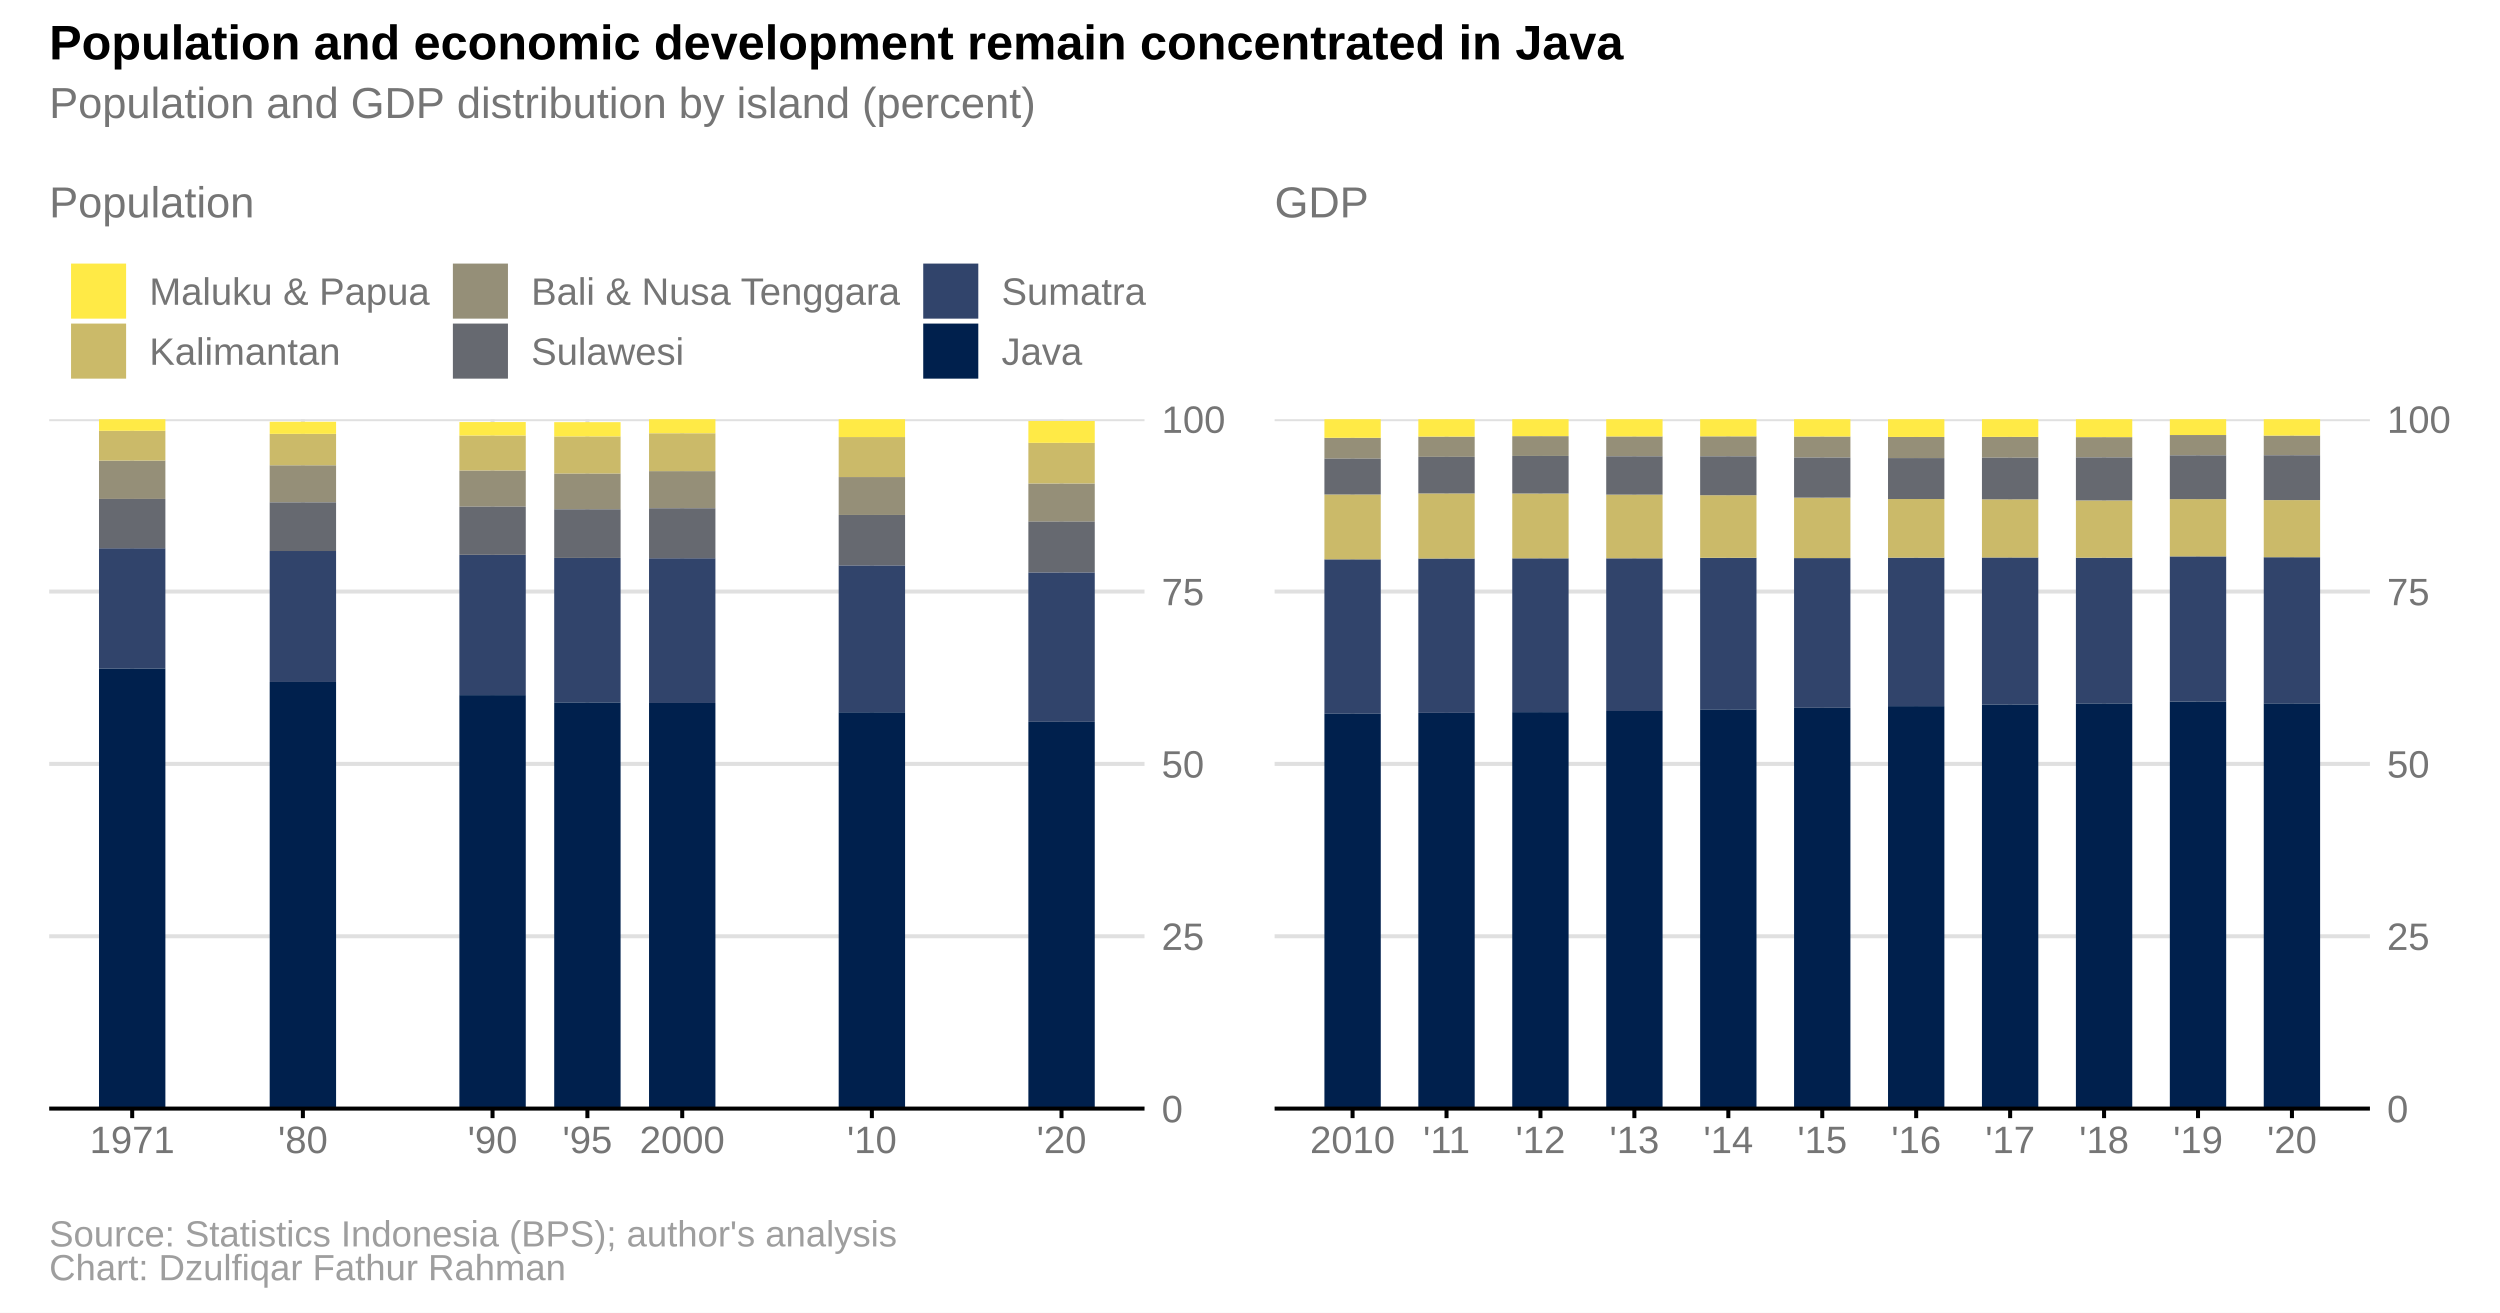
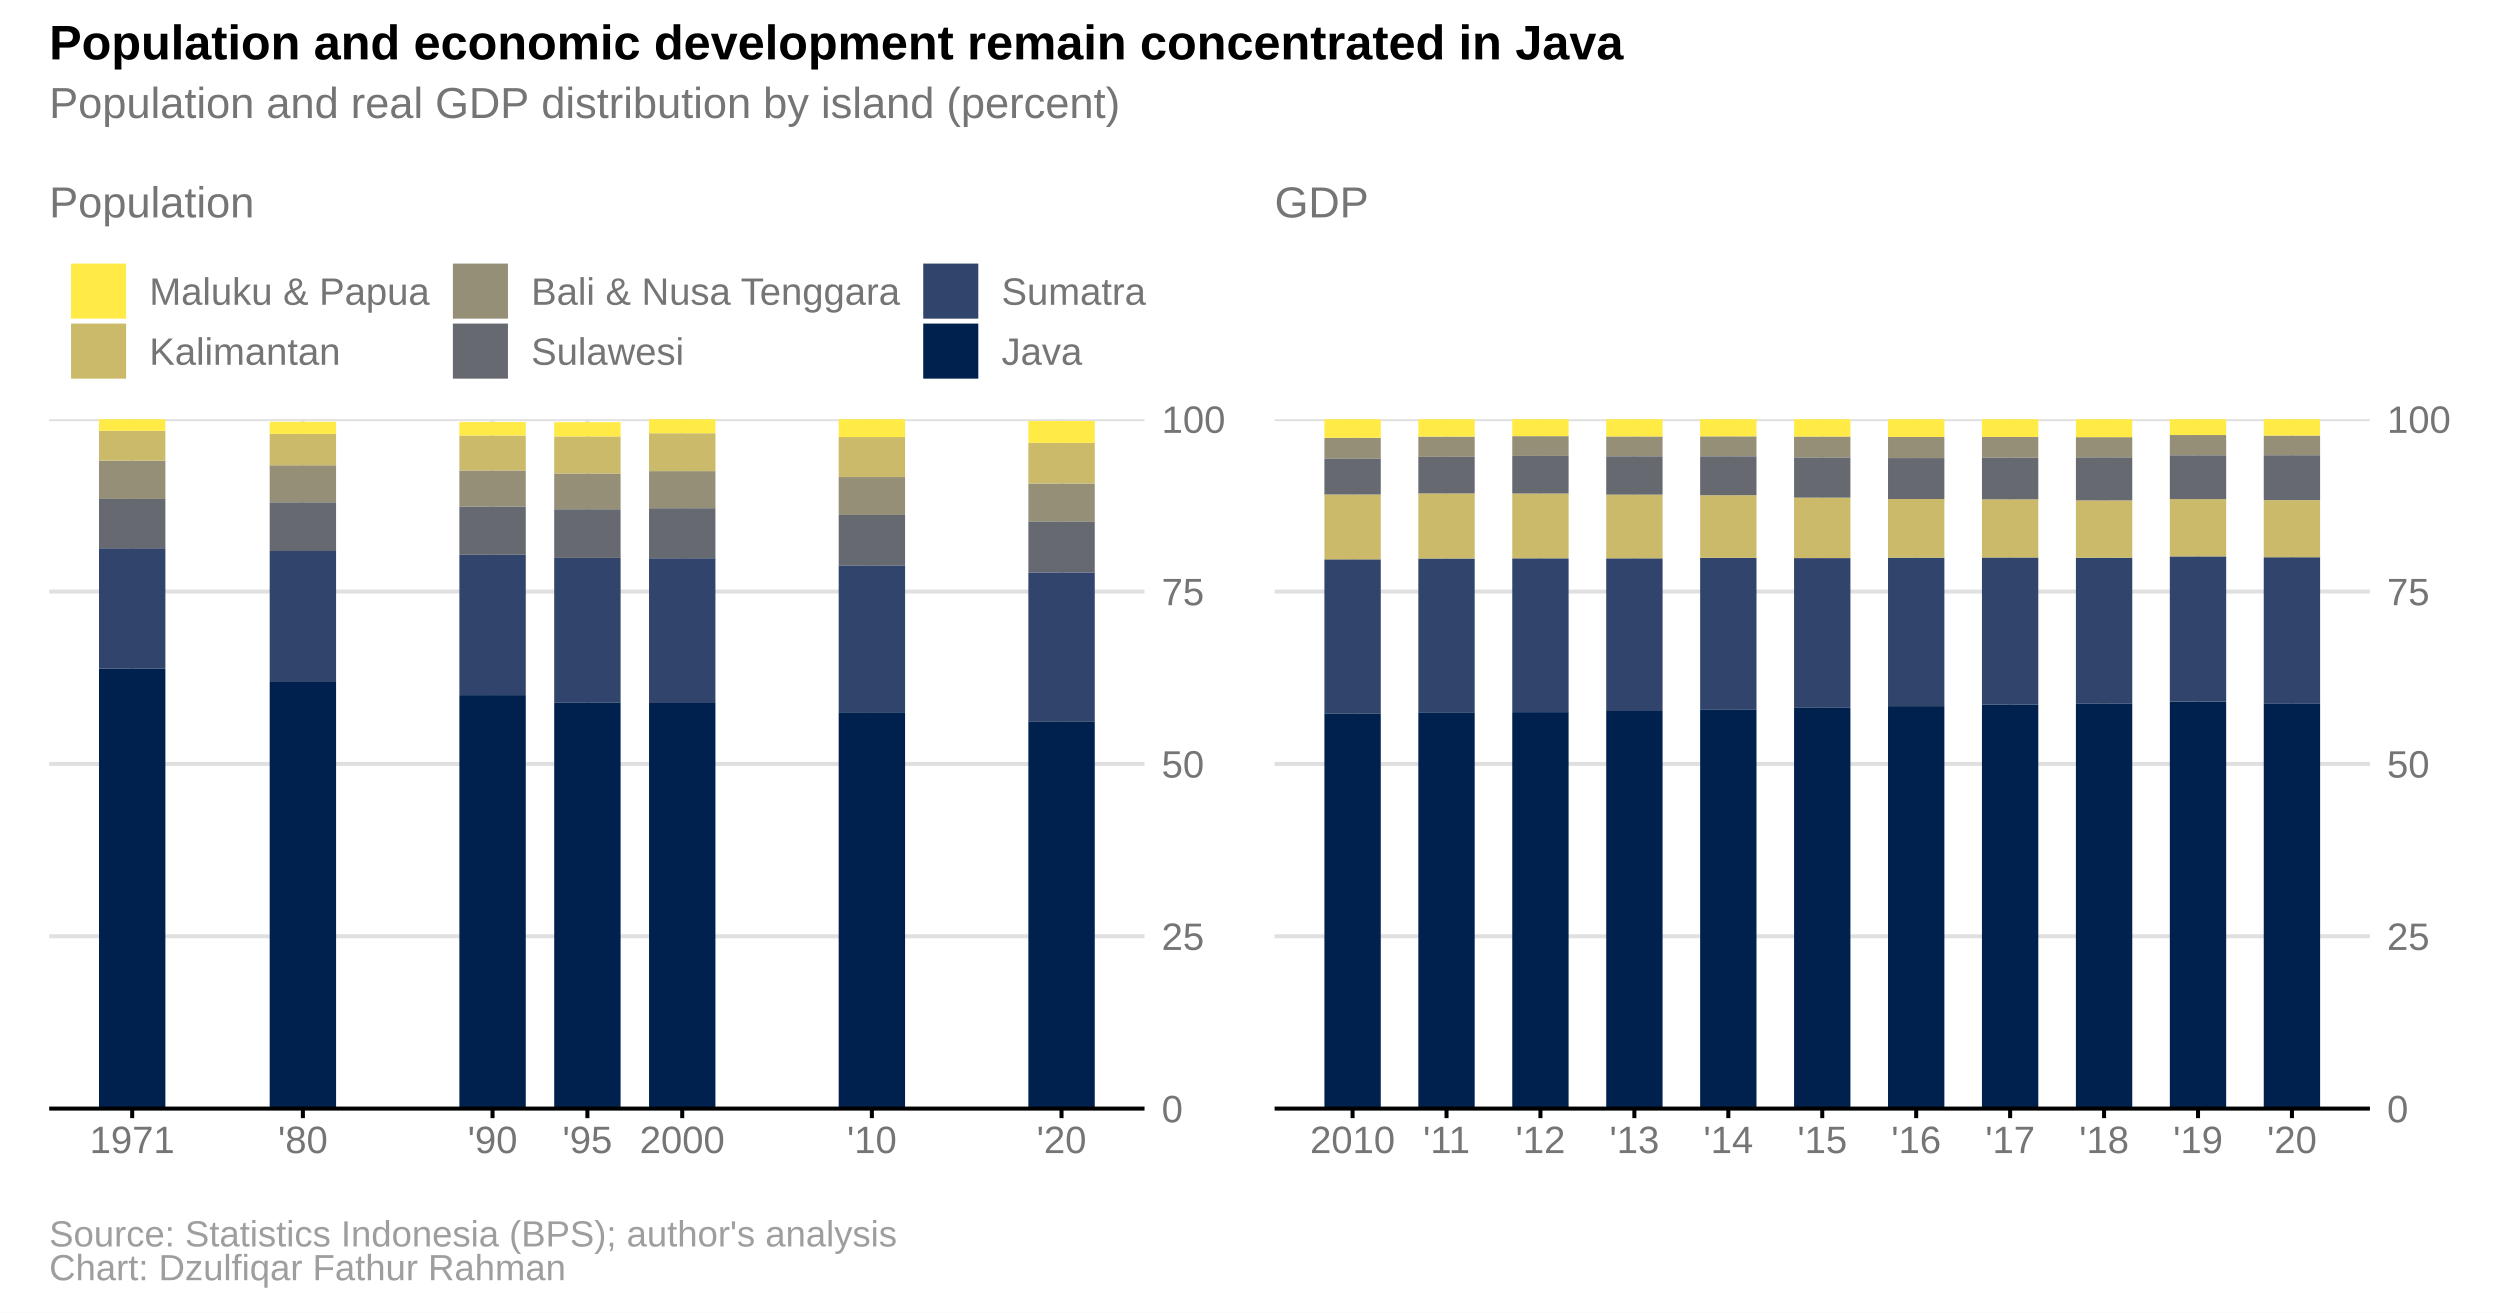
<svg xmlns="http://www.w3.org/2000/svg" class="svglite" width="720.00pt" height="378.00pt" viewBox="0 0 720.00 378.00">
  <defs>
    <style type="text/css">
    .svglite line, .svglite polyline, .svglite polygon, .svglite path, .svglite rect, .svglite circle {
      fill: none;
      stroke: #000000;
      stroke-linecap: round;
      stroke-linejoin: round;
      stroke-miterlimit: 10.00;
    }
  </style>
  </defs>
  <rect width="100%" height="100%" style="stroke: none; fill: #FFFFFF;" />
  <defs>
    <clipPath id="cpMC4wMHw3MjAuMDB8MC4wMHwzNzguMDA=">
      <rect x="0.00" y="0.00" width="720.00" height="378.00" />
    </clipPath>
  </defs>
  <g clip-path="url(#cpMC4wMHw3MjAuMDB8MC4wMHwzNzguMDA=)">
    <rect x="0.00" y="0.00" width="720.00" height="378.00" style="stroke-width: 1.07; stroke: none; fill: #FFFFFF;" />
  </g>
  <defs>
    <clipPath id="cpNy4wOXwzNjAuMDB8NDYuNTh8MzQxLjUw">
      <rect x="7.09" y="46.58" width="352.91" height="294.92" />
    </clipPath>
  </defs>
  <g clip-path="url(#cpNy4wOXwzNjAuMDB8NDYuNTh8MzQxLjUw)">
    <rect x="7.09" y="46.58" width="352.91" height="294.92" style="stroke-width: 1.07; stroke: none; fill: #FFFFFF;" />
  </g>
  <g clip-path="url(#cpMC4wMHw3MjAuMDB8MC4wMHwzNzguMDA=)">
</g>
  <defs>
    <clipPath id="cpMTQuMTd8MzI5LjYyfDEyMC43MnwzMTkuMjg=">
      <rect x="14.17" y="120.72" width="315.45" height="198.56" />
    </clipPath>
  </defs>
  <g clip-path="url(#cpMTQuMTd8MzI5LjYyfDEyMC43MnwzMTkuMjg=)">
    <rect x="14.17" y="120.72" width="315.45" height="198.56" style="stroke-width: 1.07; stroke: none; fill: #FFFFFF;" />
    <polyline points="14.17,319.28 329.62,319.28 " style="stroke-width: 1.16; stroke: #E0E0E0; stroke-linecap: butt;" />
    <polyline points="14.17,269.64 329.62,269.64 " style="stroke-width: 1.16; stroke: #E0E0E0; stroke-linecap: butt;" />
    <polyline points="14.17,220.00 329.62,220.00 " style="stroke-width: 1.16; stroke: #E0E0E0; stroke-linecap: butt;" />
    <polyline points="14.17,170.36 329.62,170.36 " style="stroke-width: 1.16; stroke: #E0E0E0; stroke-linecap: butt;" />
    <polyline points="14.17,120.72 329.62,120.72 " style="stroke-width: 1.16; stroke: #E0E0E0; stroke-linecap: butt;" />
    <polyline points="38.07,319.28 38.07,120.72 " style="stroke-width: 1.16; stroke: #E0E0E0; stroke-linecap: butt;" />
    <polyline points="87.23,319.28 87.23,120.72 " style="stroke-width: 1.16; stroke: #E0E0E0; stroke-linecap: butt;" />
    <polyline points="141.85,319.28 141.85,120.72 " style="stroke-width: 1.16; stroke: #E0E0E0; stroke-linecap: butt;" />
    <polyline points="169.17,319.28 169.17,120.72 " style="stroke-width: 1.16; stroke: #E0E0E0; stroke-linecap: butt;" />
    <polyline points="196.48,319.28 196.48,120.72 " style="stroke-width: 1.16; stroke: #E0E0E0; stroke-linecap: butt;" />
    <polyline points="251.10,319.28 251.10,120.72 " style="stroke-width: 1.16; stroke: #E0E0E0; stroke-linecap: butt;" />
    <polyline points="305.72,319.28 305.72,120.72 " style="stroke-width: 1.16; stroke: #E0E0E0; stroke-linecap: butt;" />
    <rect x="28.51" y="157.89" width="19.12" height="34.66" style="stroke-width: 1.07; stroke: none; stroke-linecap: square; stroke-linejoin: miter; fill: #31446B;" />
    <rect x="77.67" y="158.69" width="19.12" height="37.72" style="stroke-width: 1.07; stroke: none; stroke-linecap: square; stroke-linejoin: miter; fill: #31446B;" />
    <rect x="132.30" y="159.79" width="19.12" height="40.41" style="stroke-width: 1.07; stroke: none; stroke-linecap: square; stroke-linejoin: miter; fill: #31446B;" />
    <rect x="159.61" y="160.68" width="19.12" height="41.63" style="stroke-width: 1.07; stroke: none; stroke-linecap: square; stroke-linejoin: miter; fill: #31446B;" />
    <rect x="186.92" y="160.77" width="19.12" height="41.69" style="stroke-width: 1.07; stroke: none; stroke-linecap: square; stroke-linejoin: miter; fill: #31446B;" />
    <rect x="241.54" y="162.83" width="19.12" height="42.30" style="stroke-width: 1.07; stroke: none; stroke-linecap: square; stroke-linejoin: miter; fill: #31446B;" />
    <rect x="296.17" y="164.85" width="19.12" height="43.03" style="stroke-width: 1.07; stroke: none; stroke-linecap: square; stroke-linejoin: miter; fill: #31446B;" />
    <rect x="28.51" y="192.55" width="19.12" height="126.73" style="stroke-width: 1.07; stroke: none; stroke-linecap: square; stroke-linejoin: miter; fill: #00204D;" />
    <rect x="77.67" y="196.41" width="19.12" height="122.87" style="stroke-width: 1.07; stroke: none; stroke-linecap: square; stroke-linejoin: miter; fill: #00204D;" />
    <rect x="132.30" y="200.20" width="19.12" height="119.09" style="stroke-width: 1.07; stroke: none; stroke-linecap: square; stroke-linejoin: miter; fill: #00204D;" />
    <rect x="159.61" y="202.31" width="19.12" height="116.98" style="stroke-width: 1.07; stroke: none; stroke-linecap: square; stroke-linejoin: miter; fill: #00204D;" />
    <rect x="186.92" y="202.46" width="19.12" height="116.82" style="stroke-width: 1.07; stroke: none; stroke-linecap: square; stroke-linejoin: miter; fill: #00204D;" />
    <rect x="241.54" y="205.14" width="19.12" height="114.15" style="stroke-width: 1.07; stroke: none; stroke-linecap: square; stroke-linejoin: miter; fill: #00204D;" />
    <rect x="296.17" y="207.88" width="19.12" height="111.40" style="stroke-width: 1.07; stroke: none; stroke-linecap: square; stroke-linejoin: miter; fill: #00204D;" />
    <rect x="28.51" y="132.66" width="19.12" height="11.03" style="stroke-width: 1.07; stroke: none; stroke-linecap: square; stroke-linejoin: miter; fill: #958F78;" />
    <rect x="77.67" y="134.00" width="19.12" height="10.68" style="stroke-width: 1.07; stroke: none; stroke-linecap: square; stroke-linejoin: miter; fill: #958F78;" />
    <rect x="132.30" y="135.50" width="19.12" height="10.42" style="stroke-width: 1.07; stroke: none; stroke-linecap: square; stroke-linejoin: miter; fill: #958F78;" />
    <rect x="159.61" y="136.36" width="19.12" height="10.32" style="stroke-width: 1.07; stroke: none; stroke-linecap: square; stroke-linejoin: miter; fill: #958F78;" />
    <rect x="186.92" y="135.68" width="19.12" height="10.70" style="stroke-width: 1.07; stroke: none; stroke-linecap: square; stroke-linejoin: miter; fill: #958F78;" />
    <rect x="241.54" y="137.39" width="19.12" height="10.92" style="stroke-width: 1.07; stroke: none; stroke-linecap: square; stroke-linejoin: miter; fill: #958F78;" />
    <rect x="296.17" y="139.24" width="19.12" height="11.00" style="stroke-width: 1.07; stroke: none; stroke-linecap: square; stroke-linejoin: miter; fill: #958F78;" />
    <rect x="28.51" y="124.07" width="19.12" height="8.59" style="stroke-width: 1.07; stroke: none; stroke-linecap: square; stroke-linejoin: miter; fill: #CBBA69;" />
    <rect x="77.67" y="124.95" width="19.12" height="9.05" style="stroke-width: 1.07; stroke: none; stroke-linecap: square; stroke-linejoin: miter; fill: #CBBA69;" />
    <rect x="132.30" y="125.43" width="19.12" height="10.07" style="stroke-width: 1.07; stroke: none; stroke-linecap: square; stroke-linejoin: miter; fill: #CBBA69;" />
    <rect x="159.61" y="125.69" width="19.12" height="10.68" style="stroke-width: 1.07; stroke: none; stroke-linecap: square; stroke-linejoin: miter; fill: #CBBA69;" />
    <rect x="186.92" y="124.78" width="19.12" height="10.91" style="stroke-width: 1.07; stroke: none; stroke-linecap: square; stroke-linejoin: miter; fill: #CBBA69;" />
    <rect x="241.54" y="125.87" width="19.12" height="11.52" style="stroke-width: 1.07; stroke: none; stroke-linecap: square; stroke-linejoin: miter; fill: #CBBA69;" />
    <rect x="296.17" y="127.53" width="19.12" height="11.70" style="stroke-width: 1.07; stroke: none; stroke-linecap: square; stroke-linejoin: miter; fill: #CBBA69;" />
    <rect x="28.51" y="143.69" width="19.12" height="14.20" style="stroke-width: 1.07; stroke: none; stroke-linecap: square; stroke-linejoin: miter; fill: #666970;" />
    <rect x="77.67" y="144.68" width="19.12" height="14.01" style="stroke-width: 1.07; stroke: none; stroke-linecap: square; stroke-linejoin: miter; fill: #666970;" />
    <rect x="132.30" y="145.93" width="19.12" height="13.86" style="stroke-width: 1.07; stroke: none; stroke-linecap: square; stroke-linejoin: miter; fill: #666970;" />
    <rect x="159.61" y="146.68" width="19.12" height="14.00" style="stroke-width: 1.07; stroke: none; stroke-linecap: square; stroke-linejoin: miter; fill: #666970;" />
    <rect x="186.92" y="146.38" width="19.12" height="14.39" style="stroke-width: 1.07; stroke: none; stroke-linecap: square; stroke-linejoin: miter; fill: #666970;" />
    <rect x="241.54" y="148.32" width="19.12" height="14.52" style="stroke-width: 1.07; stroke: none; stroke-linecap: square; stroke-linejoin: miter; fill: #666970;" />
    <rect x="296.17" y="150.23" width="19.12" height="14.62" style="stroke-width: 1.07; stroke: none; stroke-linecap: square; stroke-linejoin: miter; fill: #666970;" />
    <rect x="28.51" y="120.72" width="19.12" height="3.35" style="stroke-width: 1.07; stroke: none; stroke-linecap: square; stroke-linejoin: miter; fill: #FFEA46;" />
    <rect x="77.67" y="121.47" width="19.12" height="3.48" style="stroke-width: 1.07; stroke: none; stroke-linecap: square; stroke-linejoin: miter; fill: #FFEA46;" />
    <rect x="132.30" y="121.55" width="19.12" height="3.88" style="stroke-width: 1.07; stroke: none; stroke-linecap: square; stroke-linejoin: miter; fill: #FFEA46;" />
    <rect x="159.61" y="121.58" width="19.12" height="4.11" style="stroke-width: 1.07; stroke: none; stroke-linecap: square; stroke-linejoin: miter; fill: #FFEA46;" />
    <rect x="186.92" y="120.72" width="19.12" height="4.05" style="stroke-width: 1.07; stroke: none; stroke-linecap: square; stroke-linejoin: miter; fill: #FFEA46;" />
    <rect x="241.54" y="120.72" width="19.12" height="5.15" style="stroke-width: 1.07; stroke: none; stroke-linecap: square; stroke-linejoin: miter; fill: #FFEA46;" />
    <rect x="296.17" y="121.24" width="19.12" height="6.30" style="stroke-width: 1.07; stroke: none; stroke-linecap: square; stroke-linejoin: miter; fill: #FFEA46;" />
  </g>
  <g clip-path="url(#cpMC4wMHw3MjAuMDB8MC4wMHwzNzguMDA=)">
    <text x="334.55" y="323.22" style="font-size: 11.00px; fill: #757575; font-family: Arial;" textLength="6.12px" lengthAdjust="spacingAndGlyphs">0</text>
    <text x="334.55" y="273.58" style="font-size: 11.00px; fill: #757575; font-family: Arial;" textLength="12.24px" lengthAdjust="spacingAndGlyphs">25</text>
    <text x="334.55" y="223.94" style="font-size: 11.00px; fill: #757575; font-family: Arial;" textLength="12.24px" lengthAdjust="spacingAndGlyphs">50</text>
    <text x="334.55" y="174.30" style="font-size: 11.00px; fill: #757575; font-family: Arial;" textLength="12.24px" lengthAdjust="spacingAndGlyphs">75</text>
    <text x="334.55" y="124.66" style="font-size: 11.00px; fill: #757575; font-family: Arial;" textLength="18.36px" lengthAdjust="spacingAndGlyphs">100</text>
    <polyline points="14.17,319.28 329.62,319.28 " style="stroke-width: 1.16; stroke-linecap: butt;" />
    <polyline points="38.07,322.02 38.07,319.28 " style="stroke-width: 1.16; stroke-linecap: butt;" />
    <polyline points="87.23,322.02 87.23,319.28 " style="stroke-width: 1.16; stroke-linecap: butt;" />
    <polyline points="141.85,322.02 141.85,319.28 " style="stroke-width: 1.16; stroke-linecap: butt;" />
    <polyline points="169.17,322.02 169.17,319.28 " style="stroke-width: 1.16; stroke-linecap: butt;" />
    <polyline points="196.48,322.02 196.48,319.28 " style="stroke-width: 1.16; stroke-linecap: butt;" />
    <polyline points="251.10,322.02 251.10,319.28 " style="stroke-width: 1.16; stroke-linecap: butt;" />
    <polyline points="305.72,322.02 305.72,319.28 " style="stroke-width: 1.16; stroke-linecap: butt;" />
    <text x="38.07" y="332.09" text-anchor="middle" style="font-size: 11.00px; fill: #757575; font-family: Arial;" textLength="24.48px" lengthAdjust="spacingAndGlyphs">1971</text>
    <text x="87.23" y="332.09" text-anchor="middle" style="font-size: 11.00px; fill: #757575; font-family: Arial;" textLength="14.34px" lengthAdjust="spacingAndGlyphs">'80</text>
    <text x="141.85" y="332.09" text-anchor="middle" style="font-size: 11.00px; fill: #757575; font-family: Arial;" textLength="14.34px" lengthAdjust="spacingAndGlyphs">'90</text>
    <text x="169.17" y="332.09" text-anchor="middle" style="font-size: 11.00px; fill: #757575; font-family: Arial;" textLength="14.34px" lengthAdjust="spacingAndGlyphs">'95</text>
    <text x="196.48" y="332.09" text-anchor="middle" style="font-size: 11.00px; fill: #757575; font-family: Arial;" textLength="24.48px" lengthAdjust="spacingAndGlyphs">2000</text>
    <text x="251.10" y="332.09" text-anchor="middle" style="font-size: 11.00px; fill: #757575; font-family: Arial;" textLength="14.34px" lengthAdjust="spacingAndGlyphs">'10</text>
    <text x="305.72" y="332.09" text-anchor="middle" style="font-size: 11.00px; fill: #757575; font-family: Arial;" textLength="14.34px" lengthAdjust="spacingAndGlyphs">'20</text>
    <rect x="20.46" y="75.91" width="15.86" height="15.86" style="stroke-width: 1.07; stroke: none; stroke-linecap: square; stroke-linejoin: miter; fill: #FFEA46;" />
    <rect x="20.46" y="93.19" width="15.86" height="15.86" style="stroke-width: 1.07; stroke: none; stroke-linecap: square; stroke-linejoin: miter; fill: #CBBA69;" />
    <rect x="130.43" y="75.91" width="15.86" height="15.86" style="stroke-width: 1.07; stroke: none; stroke-linecap: square; stroke-linejoin: miter; fill: #958F78;" />
    <rect x="130.43" y="93.19" width="15.86" height="15.86" style="stroke-width: 1.07; stroke: none; stroke-linecap: square; stroke-linejoin: miter; fill: #666970;" />
    <rect x="265.89" y="75.91" width="15.86" height="15.86" style="stroke-width: 1.07; stroke: none; stroke-linecap: square; stroke-linejoin: miter; fill: #31446B;" />
    <rect x="265.89" y="93.19" width="15.86" height="15.86" style="stroke-width: 1.07; stroke: none; stroke-linecap: square; stroke-linejoin: miter; fill: #00204D;" />
    <text x="43.01" y="87.78" style="font-size: 11.00px; fill: #757575; font-family: Arial;" textLength="80.74px" lengthAdjust="spacingAndGlyphs">Maluku &amp; Papua</text>
    <text x="43.01" y="105.06" style="font-size: 11.00px; fill: #757575; font-family: Arial;" textLength="55.04px" lengthAdjust="spacingAndGlyphs">Kalimantan</text>
    <text x="152.98" y="87.78" style="font-size: 11.00px; fill: #757575; font-family: Arial;" textLength="106.22px" lengthAdjust="spacingAndGlyphs">Bali &amp; Nusa Tenggara</text>
    <text x="152.98" y="105.06" style="font-size: 11.00px; fill: #757575; font-family: Arial;" textLength="44.02px" lengthAdjust="spacingAndGlyphs">Sulawesi</text>
    <text x="288.44" y="87.78" style="font-size: 11.00px; fill: #757575; font-family: Arial;" textLength="41.59px" lengthAdjust="spacingAndGlyphs">Sumatra</text>
    <text x="288.44" y="105.06" style="font-size: 11.00px; fill: #757575; font-family: Arial;" textLength="23.24px" lengthAdjust="spacingAndGlyphs">Java</text>
    <text x="14.17" y="62.61" style="font-size: 12.50px; fill: #757575; font-family: Arial;" textLength="59.05px" lengthAdjust="spacingAndGlyphs">Population</text>
  </g>
  <defs>
    <clipPath id="cpMzYwLjAwfDcxMi45MXw0Ni41OHwzNDEuNTA=">
      <rect x="360.00" y="46.58" width="352.91" height="294.92" />
    </clipPath>
  </defs>
  <g clip-path="url(#cpMzYwLjAwfDcxMi45MXw0Ni41OHwzNDEuNTA=)">
    <rect x="360.00" y="46.58" width="352.91" height="294.92" style="stroke-width: 1.07; stroke: none; fill: #FFFFFF;" />
  </g>
  <g clip-path="url(#cpMC4wMHw3MjAuMDB8MC4wMHwzNzguMDA=)">
</g>
  <defs>
    <clipPath id="cpMzY3LjA5fDY4Mi41NHwxMjAuNzJ8MzE5LjI4">
      <rect x="367.09" y="120.72" width="315.45" height="198.56" />
    </clipPath>
  </defs>
  <g clip-path="url(#cpMzY3LjA5fDY4Mi41NHwxMjAuNzJ8MzE5LjI4)">
    <rect x="367.09" y="120.72" width="315.45" height="198.56" style="stroke-width: 1.07; stroke: none; fill: #FFFFFF;" />
    <polyline points="367.09,319.28 682.54,319.28 " style="stroke-width: 1.16; stroke: #E0E0E0; stroke-linecap: butt;" />
    <polyline points="367.09,269.64 682.54,269.64 " style="stroke-width: 1.16; stroke: #E0E0E0; stroke-linecap: butt;" />
    <polyline points="367.09,220.00 682.54,220.00 " style="stroke-width: 1.16; stroke: #E0E0E0; stroke-linecap: butt;" />
    <polyline points="367.09,170.36 682.54,170.36 " style="stroke-width: 1.16; stroke: #E0E0E0; stroke-linecap: butt;" />
    <polyline points="367.09,120.72 682.54,120.72 " style="stroke-width: 1.16; stroke: #E0E0E0; stroke-linecap: butt;" />
    <polyline points="389.54,319.28 389.54,120.72 " style="stroke-width: 1.16; stroke: #E0E0E0; stroke-linecap: butt;" />
    <polyline points="416.60,319.28 416.60,120.72 " style="stroke-width: 1.16; stroke: #E0E0E0; stroke-linecap: butt;" />
    <polyline points="443.65,319.28 443.65,120.72 " style="stroke-width: 1.16; stroke: #E0E0E0; stroke-linecap: butt;" />
    <polyline points="470.70,319.28 470.70,120.72 " style="stroke-width: 1.16; stroke: #E0E0E0; stroke-linecap: butt;" />
    <polyline points="497.76,319.28 497.76,120.72 " style="stroke-width: 1.16; stroke: #E0E0E0; stroke-linecap: butt;" />
    <polyline points="524.81,319.28 524.81,120.72 " style="stroke-width: 1.16; stroke: #E0E0E0; stroke-linecap: butt;" />
    <polyline points="551.86,319.28 551.86,120.72 " style="stroke-width: 1.16; stroke: #E0E0E0; stroke-linecap: butt;" />
    <polyline points="578.92,319.28 578.92,120.72 " style="stroke-width: 1.16; stroke: #E0E0E0; stroke-linecap: butt;" />
    <polyline points="605.97,319.28 605.97,120.72 " style="stroke-width: 1.16; stroke: #E0E0E0; stroke-linecap: butt;" />
    <polyline points="633.03,319.28 633.03,120.72 " style="stroke-width: 1.16; stroke: #E0E0E0; stroke-linecap: butt;" />
    <polyline points="660.08,319.28 660.08,120.72 " style="stroke-width: 1.16; stroke: #E0E0E0; stroke-linecap: butt;" />
    <rect x="381.43" y="161.09" width="16.23" height="44.45" style="stroke-width: 1.07; stroke: none; stroke-linecap: square; stroke-linejoin: miter; fill: #31446B;" />
    <rect x="408.48" y="160.85" width="16.23" height="44.46" style="stroke-width: 1.07; stroke: none; stroke-linecap: square; stroke-linejoin: miter; fill: #31446B;" />
    <rect x="435.53" y="160.80" width="16.23" height="44.29" style="stroke-width: 1.07; stroke: none; stroke-linecap: square; stroke-linejoin: miter; fill: #31446B;" />
    <rect x="462.59" y="160.80" width="16.23" height="43.97" style="stroke-width: 1.07; stroke: none; stroke-linecap: square; stroke-linejoin: miter; fill: #31446B;" />
    <rect x="489.64" y="160.66" width="16.23" height="43.72" style="stroke-width: 1.07; stroke: none; stroke-linecap: square; stroke-linejoin: miter; fill: #31446B;" />
    <rect x="516.69" y="160.73" width="16.23" height="43.11" style="stroke-width: 1.07; stroke: none; stroke-linecap: square; stroke-linejoin: miter; fill: #31446B;" />
    <rect x="543.75" y="160.61" width="16.23" height="42.75" style="stroke-width: 1.07; stroke: none; stroke-linecap: square; stroke-linejoin: miter; fill: #31446B;" />
    <rect x="570.80" y="160.55" width="16.23" height="42.37" style="stroke-width: 1.07; stroke: none; stroke-linecap: square; stroke-linejoin: miter; fill: #31446B;" />
    <rect x="597.86" y="160.62" width="16.23" height="42.00" style="stroke-width: 1.07; stroke: none; stroke-linecap: square; stroke-linejoin: miter; fill: #31446B;" />
    <rect x="624.91" y="160.24" width="16.23" height="41.83" style="stroke-width: 1.07; stroke: none; stroke-linecap: square; stroke-linejoin: miter; fill: #31446B;" />
    <rect x="651.96" y="160.48" width="16.23" height="42.19" style="stroke-width: 1.07; stroke: none; stroke-linecap: square; stroke-linejoin: miter; fill: #31446B;" />
    <rect x="381.43" y="205.54" width="16.23" height="113.74" style="stroke-width: 1.07; stroke: none; stroke-linecap: square; stroke-linejoin: miter; fill: #00204D;" />
    <rect x="408.48" y="205.32" width="16.23" height="113.97" style="stroke-width: 1.07; stroke: none; stroke-linecap: square; stroke-linejoin: miter; fill: #00204D;" />
    <rect x="435.53" y="205.09" width="16.23" height="114.19" style="stroke-width: 1.07; stroke: none; stroke-linecap: square; stroke-linejoin: miter; fill: #00204D;" />
    <rect x="462.59" y="204.77" width="16.23" height="114.52" style="stroke-width: 1.07; stroke: none; stroke-linecap: square; stroke-linejoin: miter; fill: #00204D;" />
    <rect x="489.64" y="204.37" width="16.23" height="114.91" style="stroke-width: 1.07; stroke: none; stroke-linecap: square; stroke-linejoin: miter; fill: #00204D;" />
    <rect x="516.69" y="203.84" width="16.23" height="115.44" style="stroke-width: 1.07; stroke: none; stroke-linecap: square; stroke-linejoin: miter; fill: #00204D;" />
    <rect x="543.75" y="203.36" width="16.23" height="115.93" style="stroke-width: 1.07; stroke: none; stroke-linecap: square; stroke-linejoin: miter; fill: #00204D;" />
    <rect x="570.80" y="202.92" width="16.23" height="116.36" style="stroke-width: 1.07; stroke: none; stroke-linecap: square; stroke-linejoin: miter; fill: #00204D;" />
    <rect x="597.86" y="202.62" width="16.23" height="116.66" style="stroke-width: 1.07; stroke: none; stroke-linecap: square; stroke-linejoin: miter; fill: #00204D;" />
    <rect x="624.91" y="202.08" width="16.23" height="117.21" style="stroke-width: 1.07; stroke: none; stroke-linecap: square; stroke-linejoin: miter; fill: #00204D;" />
    <rect x="651.96" y="202.66" width="16.23" height="116.62" style="stroke-width: 1.07; stroke: none; stroke-linecap: square; stroke-linejoin: miter; fill: #00204D;" />
    <rect x="381.43" y="126.09" width="16.23" height="6.01" style="stroke-width: 1.07; stroke: none; stroke-linecap: square; stroke-linejoin: miter; fill: #958F78;" />
    <rect x="408.48" y="125.75" width="16.23" height="5.82" style="stroke-width: 1.07; stroke: none; stroke-linecap: square; stroke-linejoin: miter; fill: #958F78;" />
    <rect x="435.53" y="125.61" width="16.23" height="5.70" style="stroke-width: 1.07; stroke: none; stroke-linecap: square; stroke-linejoin: miter; fill: #958F78;" />
    <rect x="462.59" y="125.70" width="16.23" height="5.72" style="stroke-width: 1.07; stroke: none; stroke-linecap: square; stroke-linejoin: miter; fill: #958F78;" />
    <rect x="489.64" y="125.67" width="16.23" height="5.75" style="stroke-width: 1.07; stroke: none; stroke-linecap: square; stroke-linejoin: miter; fill: #958F78;" />
    <rect x="516.69" y="125.73" width="16.23" height="6.05" style="stroke-width: 1.07; stroke: none; stroke-linecap: square; stroke-linejoin: miter; fill: #958F78;" />
    <rect x="543.75" y="125.84" width="16.23" height="6.09" style="stroke-width: 1.07; stroke: none; stroke-linecap: square; stroke-linejoin: miter; fill: #958F78;" />
    <rect x="570.80" y="125.82" width="16.23" height="6.00" style="stroke-width: 1.07; stroke: none; stroke-linecap: square; stroke-linejoin: miter; fill: #958F78;" />
    <rect x="597.86" y="125.90" width="16.23" height="5.85" style="stroke-width: 1.07; stroke: none; stroke-linecap: square; stroke-linejoin: miter; fill: #958F78;" />
    <rect x="624.91" y="125.29" width="16.23" height="5.85" style="stroke-width: 1.07; stroke: none; stroke-linecap: square; stroke-linejoin: miter; fill: #958F78;" />
    <rect x="651.96" y="125.45" width="16.23" height="5.67" style="stroke-width: 1.07; stroke: none; stroke-linecap: square; stroke-linejoin: miter; fill: #958F78;" />
    <rect x="381.43" y="142.40" width="16.23" height="18.69" style="stroke-width: 1.07; stroke: none; stroke-linecap: square; stroke-linejoin: miter; fill: #CBBA69;" />
    <rect x="408.48" y="142.11" width="16.23" height="18.74" style="stroke-width: 1.07; stroke: none; stroke-linecap: square; stroke-linejoin: miter; fill: #CBBA69;" />
    <rect x="435.53" y="142.13" width="16.23" height="18.66" style="stroke-width: 1.07; stroke: none; stroke-linecap: square; stroke-linejoin: miter; fill: #CBBA69;" />
    <rect x="462.59" y="142.44" width="16.23" height="18.35" style="stroke-width: 1.07; stroke: none; stroke-linecap: square; stroke-linejoin: miter; fill: #CBBA69;" />
    <rect x="489.64" y="142.62" width="16.23" height="18.03" style="stroke-width: 1.07; stroke: none; stroke-linecap: square; stroke-linejoin: miter; fill: #CBBA69;" />
    <rect x="516.69" y="143.32" width="16.23" height="17.41" style="stroke-width: 1.07; stroke: none; stroke-linecap: square; stroke-linejoin: miter; fill: #CBBA69;" />
    <rect x="543.75" y="143.72" width="16.23" height="16.89" style="stroke-width: 1.07; stroke: none; stroke-linecap: square; stroke-linejoin: miter; fill: #CBBA69;" />
    <rect x="570.80" y="143.81" width="16.23" height="16.75" style="stroke-width: 1.07; stroke: none; stroke-linecap: square; stroke-linejoin: miter; fill: #CBBA69;" />
    <rect x="597.86" y="144.13" width="16.23" height="16.49" style="stroke-width: 1.07; stroke: none; stroke-linecap: square; stroke-linejoin: miter; fill: #CBBA69;" />
    <rect x="624.91" y="143.75" width="16.23" height="16.49" style="stroke-width: 1.07; stroke: none; stroke-linecap: square; stroke-linejoin: miter; fill: #CBBA69;" />
    <rect x="651.96" y="144.03" width="16.23" height="16.45" style="stroke-width: 1.07; stroke: none; stroke-linecap: square; stroke-linejoin: miter; fill: #CBBA69;" />
    <rect x="381.43" y="132.10" width="16.23" height="10.31" style="stroke-width: 1.07; stroke: none; stroke-linecap: square; stroke-linejoin: miter; fill: #666970;" />
    <rect x="408.48" y="131.57" width="16.23" height="10.54" style="stroke-width: 1.07; stroke: none; stroke-linecap: square; stroke-linejoin: miter; fill: #666970;" />
    <rect x="435.53" y="131.31" width="16.23" height="10.82" style="stroke-width: 1.07; stroke: none; stroke-linecap: square; stroke-linejoin: miter; fill: #666970;" />
    <rect x="462.59" y="131.42" width="16.23" height="11.03" style="stroke-width: 1.07; stroke: none; stroke-linecap: square; stroke-linejoin: miter; fill: #666970;" />
    <rect x="489.64" y="131.42" width="16.23" height="11.20" style="stroke-width: 1.07; stroke: none; stroke-linecap: square; stroke-linejoin: miter; fill: #666970;" />
    <rect x="516.69" y="131.78" width="16.23" height="11.54" style="stroke-width: 1.07; stroke: none; stroke-linecap: square; stroke-linejoin: miter; fill: #666970;" />
    <rect x="543.75" y="131.93" width="16.23" height="11.79" style="stroke-width: 1.07; stroke: none; stroke-linecap: square; stroke-linejoin: miter; fill: #666970;" />
    <rect x="570.80" y="131.83" width="16.23" height="11.98" style="stroke-width: 1.07; stroke: none; stroke-linecap: square; stroke-linejoin: miter; fill: #666970;" />
    <rect x="597.86" y="131.74" width="16.23" height="12.38" style="stroke-width: 1.07; stroke: none; stroke-linecap: square; stroke-linejoin: miter; fill: #666970;" />
    <rect x="624.91" y="131.14" width="16.23" height="12.61" style="stroke-width: 1.07; stroke: none; stroke-linecap: square; stroke-linejoin: miter; fill: #666970;" />
    <rect x="651.96" y="131.12" width="16.23" height="12.90" style="stroke-width: 1.07; stroke: none; stroke-linecap: square; stroke-linejoin: miter; fill: #666970;" />
    <rect x="381.43" y="120.72" width="16.23" height="5.37" style="stroke-width: 1.07; stroke: none; stroke-linecap: square; stroke-linejoin: miter; fill: #FFEA46;" />
    <rect x="408.48" y="120.72" width="16.23" height="5.03" style="stroke-width: 1.07; stroke: none; stroke-linecap: square; stroke-linejoin: miter; fill: #FFEA46;" />
    <rect x="435.53" y="120.72" width="16.23" height="4.89" style="stroke-width: 1.07; stroke: none; stroke-linecap: square; stroke-linejoin: miter; fill: #FFEA46;" />
    <rect x="462.59" y="120.72" width="16.23" height="4.98" style="stroke-width: 1.07; stroke: none; stroke-linecap: square; stroke-linejoin: miter; fill: #FFEA46;" />
    <rect x="489.64" y="120.72" width="16.23" height="4.95" style="stroke-width: 1.07; stroke: none; stroke-linecap: square; stroke-linejoin: miter; fill: #FFEA46;" />
    <rect x="516.69" y="120.72" width="16.23" height="5.01" style="stroke-width: 1.07; stroke: none; stroke-linecap: square; stroke-linejoin: miter; fill: #FFEA46;" />
    <rect x="543.75" y="120.72" width="16.23" height="5.12" style="stroke-width: 1.07; stroke: none; stroke-linecap: square; stroke-linejoin: miter; fill: #FFEA46;" />
    <rect x="570.80" y="120.72" width="16.23" height="5.10" style="stroke-width: 1.07; stroke: none; stroke-linecap: square; stroke-linejoin: miter; fill: #FFEA46;" />
    <rect x="597.86" y="120.72" width="16.23" height="5.18" style="stroke-width: 1.07; stroke: none; stroke-linecap: square; stroke-linejoin: miter; fill: #FFEA46;" />
    <rect x="624.91" y="120.72" width="16.23" height="4.56" style="stroke-width: 1.07; stroke: none; stroke-linecap: square; stroke-linejoin: miter; fill: #FFEA46;" />
    <rect x="651.96" y="120.72" width="16.23" height="4.73" style="stroke-width: 1.07; stroke: none; stroke-linecap: square; stroke-linejoin: miter; fill: #FFEA46;" />
  </g>
  <g clip-path="url(#cpMC4wMHw3MjAuMDB8MC4wMHwzNzguMDA=)">
    <text x="687.47" y="323.22" style="font-size: 11.00px; fill: #757575; font-family: Arial;" textLength="6.12px" lengthAdjust="spacingAndGlyphs">0</text>
    <text x="687.47" y="273.58" style="font-size: 11.00px; fill: #757575; font-family: Arial;" textLength="12.24px" lengthAdjust="spacingAndGlyphs">25</text>
    <text x="687.47" y="223.94" style="font-size: 11.00px; fill: #757575; font-family: Arial;" textLength="12.24px" lengthAdjust="spacingAndGlyphs">50</text>
    <text x="687.47" y="174.30" style="font-size: 11.00px; fill: #757575; font-family: Arial;" textLength="12.24px" lengthAdjust="spacingAndGlyphs">75</text>
    <text x="687.47" y="124.66" style="font-size: 11.00px; fill: #757575; font-family: Arial;" textLength="18.36px" lengthAdjust="spacingAndGlyphs">100</text>
    <polyline points="367.09,319.28 682.54,319.28 " style="stroke-width: 1.16; stroke-linecap: butt;" />
    <polyline points="389.54,322.02 389.54,319.28 " style="stroke-width: 1.16; stroke-linecap: butt;" />
    <polyline points="416.60,322.02 416.60,319.28 " style="stroke-width: 1.16; stroke-linecap: butt;" />
    <polyline points="443.65,322.02 443.65,319.28 " style="stroke-width: 1.16; stroke-linecap: butt;" />
    <polyline points="470.70,322.02 470.70,319.28 " style="stroke-width: 1.16; stroke-linecap: butt;" />
    <polyline points="497.76,322.02 497.76,319.28 " style="stroke-width: 1.16; stroke-linecap: butt;" />
    <polyline points="524.81,322.02 524.81,319.28 " style="stroke-width: 1.16; stroke-linecap: butt;" />
    <polyline points="551.86,322.02 551.86,319.28 " style="stroke-width: 1.16; stroke-linecap: butt;" />
    <polyline points="578.92,322.02 578.92,319.28 " style="stroke-width: 1.16; stroke-linecap: butt;" />
    <polyline points="605.97,322.02 605.97,319.28 " style="stroke-width: 1.16; stroke-linecap: butt;" />
    <polyline points="633.03,322.02 633.03,319.28 " style="stroke-width: 1.16; stroke-linecap: butt;" />
    <polyline points="660.08,322.02 660.08,319.28 " style="stroke-width: 1.16; stroke-linecap: butt;" />
    <text x="389.54" y="332.09" text-anchor="middle" style="font-size: 11.00px; fill: #757575; font-family: Arial;" textLength="24.48px" lengthAdjust="spacingAndGlyphs">2010</text>
    <text x="416.60" y="332.09" text-anchor="middle" style="font-size: 11.00px; fill: #757575; font-family: Arial;" textLength="13.53px" lengthAdjust="spacingAndGlyphs">'11</text>
    <text x="443.65" y="332.09" text-anchor="middle" style="font-size: 11.00px; fill: #757575; font-family: Arial;" textLength="14.34px" lengthAdjust="spacingAndGlyphs">'12</text>
    <text x="470.70" y="332.09" text-anchor="middle" style="font-size: 11.00px; fill: #757575; font-family: Arial;" textLength="14.34px" lengthAdjust="spacingAndGlyphs">'13</text>
    <text x="497.76" y="332.09" text-anchor="middle" style="font-size: 11.00px; fill: #757575; font-family: Arial;" textLength="14.34px" lengthAdjust="spacingAndGlyphs">'14</text>
    <text x="524.81" y="332.09" text-anchor="middle" style="font-size: 11.00px; fill: #757575; font-family: Arial;" textLength="14.34px" lengthAdjust="spacingAndGlyphs">'15</text>
    <text x="551.86" y="332.09" text-anchor="middle" style="font-size: 11.00px; fill: #757575; font-family: Arial;" textLength="14.34px" lengthAdjust="spacingAndGlyphs">'16</text>
    <text x="578.92" y="332.09" text-anchor="middle" style="font-size: 11.00px; fill: #757575; font-family: Arial;" textLength="14.34px" lengthAdjust="spacingAndGlyphs">'17</text>
    <text x="605.97" y="332.09" text-anchor="middle" style="font-size: 11.00px; fill: #757575; font-family: Arial;" textLength="14.34px" lengthAdjust="spacingAndGlyphs">'18</text>
    <text x="633.03" y="332.09" text-anchor="middle" style="font-size: 11.00px; fill: #757575; font-family: Arial;" textLength="14.34px" lengthAdjust="spacingAndGlyphs">'19</text>
    <text x="660.08" y="332.09" text-anchor="middle" style="font-size: 11.00px; fill: #757575; font-family: Arial;" textLength="14.34px" lengthAdjust="spacingAndGlyphs">'20</text>
    <text x="367.09" y="62.61" style="font-size: 12.50px; fill: #757575; font-family: Arial;" textLength="27.09px" lengthAdjust="spacingAndGlyphs">GDP</text>
    <text x="14.17" y="358.98" style="font-size: 10.50px; fill: #9E9E9E; font-family: Arial;" textLength="36.18px" lengthAdjust="spacingAndGlyphs">Source:</text>
    <text x="53.27" y="358.98" style="font-size: 10.50px; fill: #9E9E9E; font-family: Arial;" textLength="42.00px" lengthAdjust="spacingAndGlyphs">Statistics</text>
    <text x="98.18" y="358.98" style="font-size: 10.50px; fill: #9E9E9E; font-family: Arial;" textLength="45.53px" lengthAdjust="spacingAndGlyphs">Indonesia</text>
    <text x="146.63" y="358.98" style="font-size: 10.50px; fill: #9E9E9E; font-family: Arial;" textLength="30.91px" lengthAdjust="spacingAndGlyphs">(BPS);</text>
    <text x="180.46" y="358.98" style="font-size: 10.50px; fill: #9E9E9E; font-family: Arial;" textLength="37.02px" lengthAdjust="spacingAndGlyphs">author's</text>
    <text x="220.40" y="358.98" style="font-size: 10.50px; fill: #9E9E9E; font-family: Arial;" textLength="37.93px" lengthAdjust="spacingAndGlyphs">analysis</text>
    <text x="14.17" y="368.70" style="font-size: 10.50px; fill: #9E9E9E; font-family: Arial;" textLength="28.59px" lengthAdjust="spacingAndGlyphs">Chart:</text>
    <text x="45.68" y="368.70" style="font-size: 10.50px; fill: #9E9E9E; font-family: Arial;" textLength="41.43px" lengthAdjust="spacingAndGlyphs">Dzulfiqar</text>
    <text x="90.03" y="368.70" style="font-size: 10.50px; fill: #9E9E9E; font-family: Arial;" textLength="30.35px" lengthAdjust="spacingAndGlyphs">Fathur</text>
    <text x="123.29" y="368.70" style="font-size: 10.50px; fill: #9E9E9E; font-family: Arial;" textLength="39.69px" lengthAdjust="spacingAndGlyphs">Rahman</text>
    <text x="14.17" y="33.98" style="font-size: 12.50px; fill: #757575; font-family: Arial;" textLength="59.05px" lengthAdjust="spacingAndGlyphs">Population</text>
    <text x="76.70" y="33.98" style="font-size: 12.50px; fill: #757575; font-family: Arial;" textLength="20.84px" lengthAdjust="spacingAndGlyphs">and</text>
-     <text x="101.01" y="33.98" style="font-size: 12.50px; fill: #757575; font-family: Arial;" textLength="27.09px" lengthAdjust="spacingAndGlyphs">GDP</text>
-     <text x="131.57" y="33.98" style="font-size: 12.50px; fill: #757575; font-family: Arial;" textLength="60.43px" lengthAdjust="spacingAndGlyphs">distribution</text>
-     <text x="195.47" y="33.98" style="font-size: 12.50px; fill: #757575; font-family: Arial;" textLength="13.20px" lengthAdjust="spacingAndGlyphs">by</text>
-     <text x="212.14" y="33.98" style="font-size: 12.50px; fill: #757575; font-family: Arial;" textLength="32.65px" lengthAdjust="spacingAndGlyphs">island</text>
-     <text x="248.26" y="33.98" style="font-size: 12.50px; fill: #757575; font-family: Arial;" textLength="50.00px" lengthAdjust="spacingAndGlyphs">(percent)</text>
+     <text x="101.01" y="33.98" style="font-size: 12.50px; fill: #757575; font-family: Arial;" textLength="20.84px" lengthAdjust="spacingAndGlyphs">real</text>
+     <text x="125.32" y="33.98" style="font-size: 12.50px; fill: #757575; font-family: Arial;" textLength="27.09px" lengthAdjust="spacingAndGlyphs">GDP</text>
+     <text x="155.88" y="33.98" style="font-size: 12.50px; fill: #757575; font-family: Arial;" textLength="60.43px" lengthAdjust="spacingAndGlyphs">distribution</text>
+     <text x="219.78" y="33.98" style="font-size: 12.50px; fill: #757575; font-family: Arial;" textLength="13.20px" lengthAdjust="spacingAndGlyphs">by</text>
+     <text x="236.44" y="33.98" style="font-size: 12.50px; fill: #757575; font-family: Arial;" textLength="32.65px" lengthAdjust="spacingAndGlyphs">island</text>
+     <text x="272.57" y="33.98" style="font-size: 12.50px; fill: #757575; font-family: Arial;" textLength="50.00px" lengthAdjust="spacingAndGlyphs">(percent)</text>
    <text x="14.17" y="17.11" style="font-size: 14.00px; font-weight: bold; font-family: Arial;" textLength="72.29px" lengthAdjust="spacingAndGlyphs">Population</text>
    <text x="90.35" y="17.11" style="font-size: 14.00px; font-weight: bold; font-family: Arial;" textLength="24.88px" lengthAdjust="spacingAndGlyphs">and</text>
    <text x="119.11" y="17.11" style="font-size: 14.00px; font-weight: bold; font-family: Arial;" textLength="65.33px" lengthAdjust="spacingAndGlyphs">economic</text>
    <text x="188.33" y="17.11" style="font-size: 14.00px; font-weight: bold; font-family: Arial;" textLength="86.31px" lengthAdjust="spacingAndGlyphs">development</text>
    <text x="278.53" y="17.11" style="font-size: 14.00px; font-weight: bold; font-family: Arial;" textLength="45.90px" lengthAdjust="spacingAndGlyphs">remain</text>
    <text x="328.32" y="17.11" style="font-size: 14.00px; font-weight: bold; font-family: Arial;" textLength="87.87px" lengthAdjust="spacingAndGlyphs">concentrated</text>
    <text x="420.07" y="17.11" style="font-size: 14.00px; font-weight: bold; font-family: Arial;" textLength="12.43px" lengthAdjust="spacingAndGlyphs">in</text>
    <text x="436.40" y="17.11" style="font-size: 14.00px; font-weight: bold; font-family: Arial;" textLength="31.13px" lengthAdjust="spacingAndGlyphs">Java</text>
  </g>
</svg>
